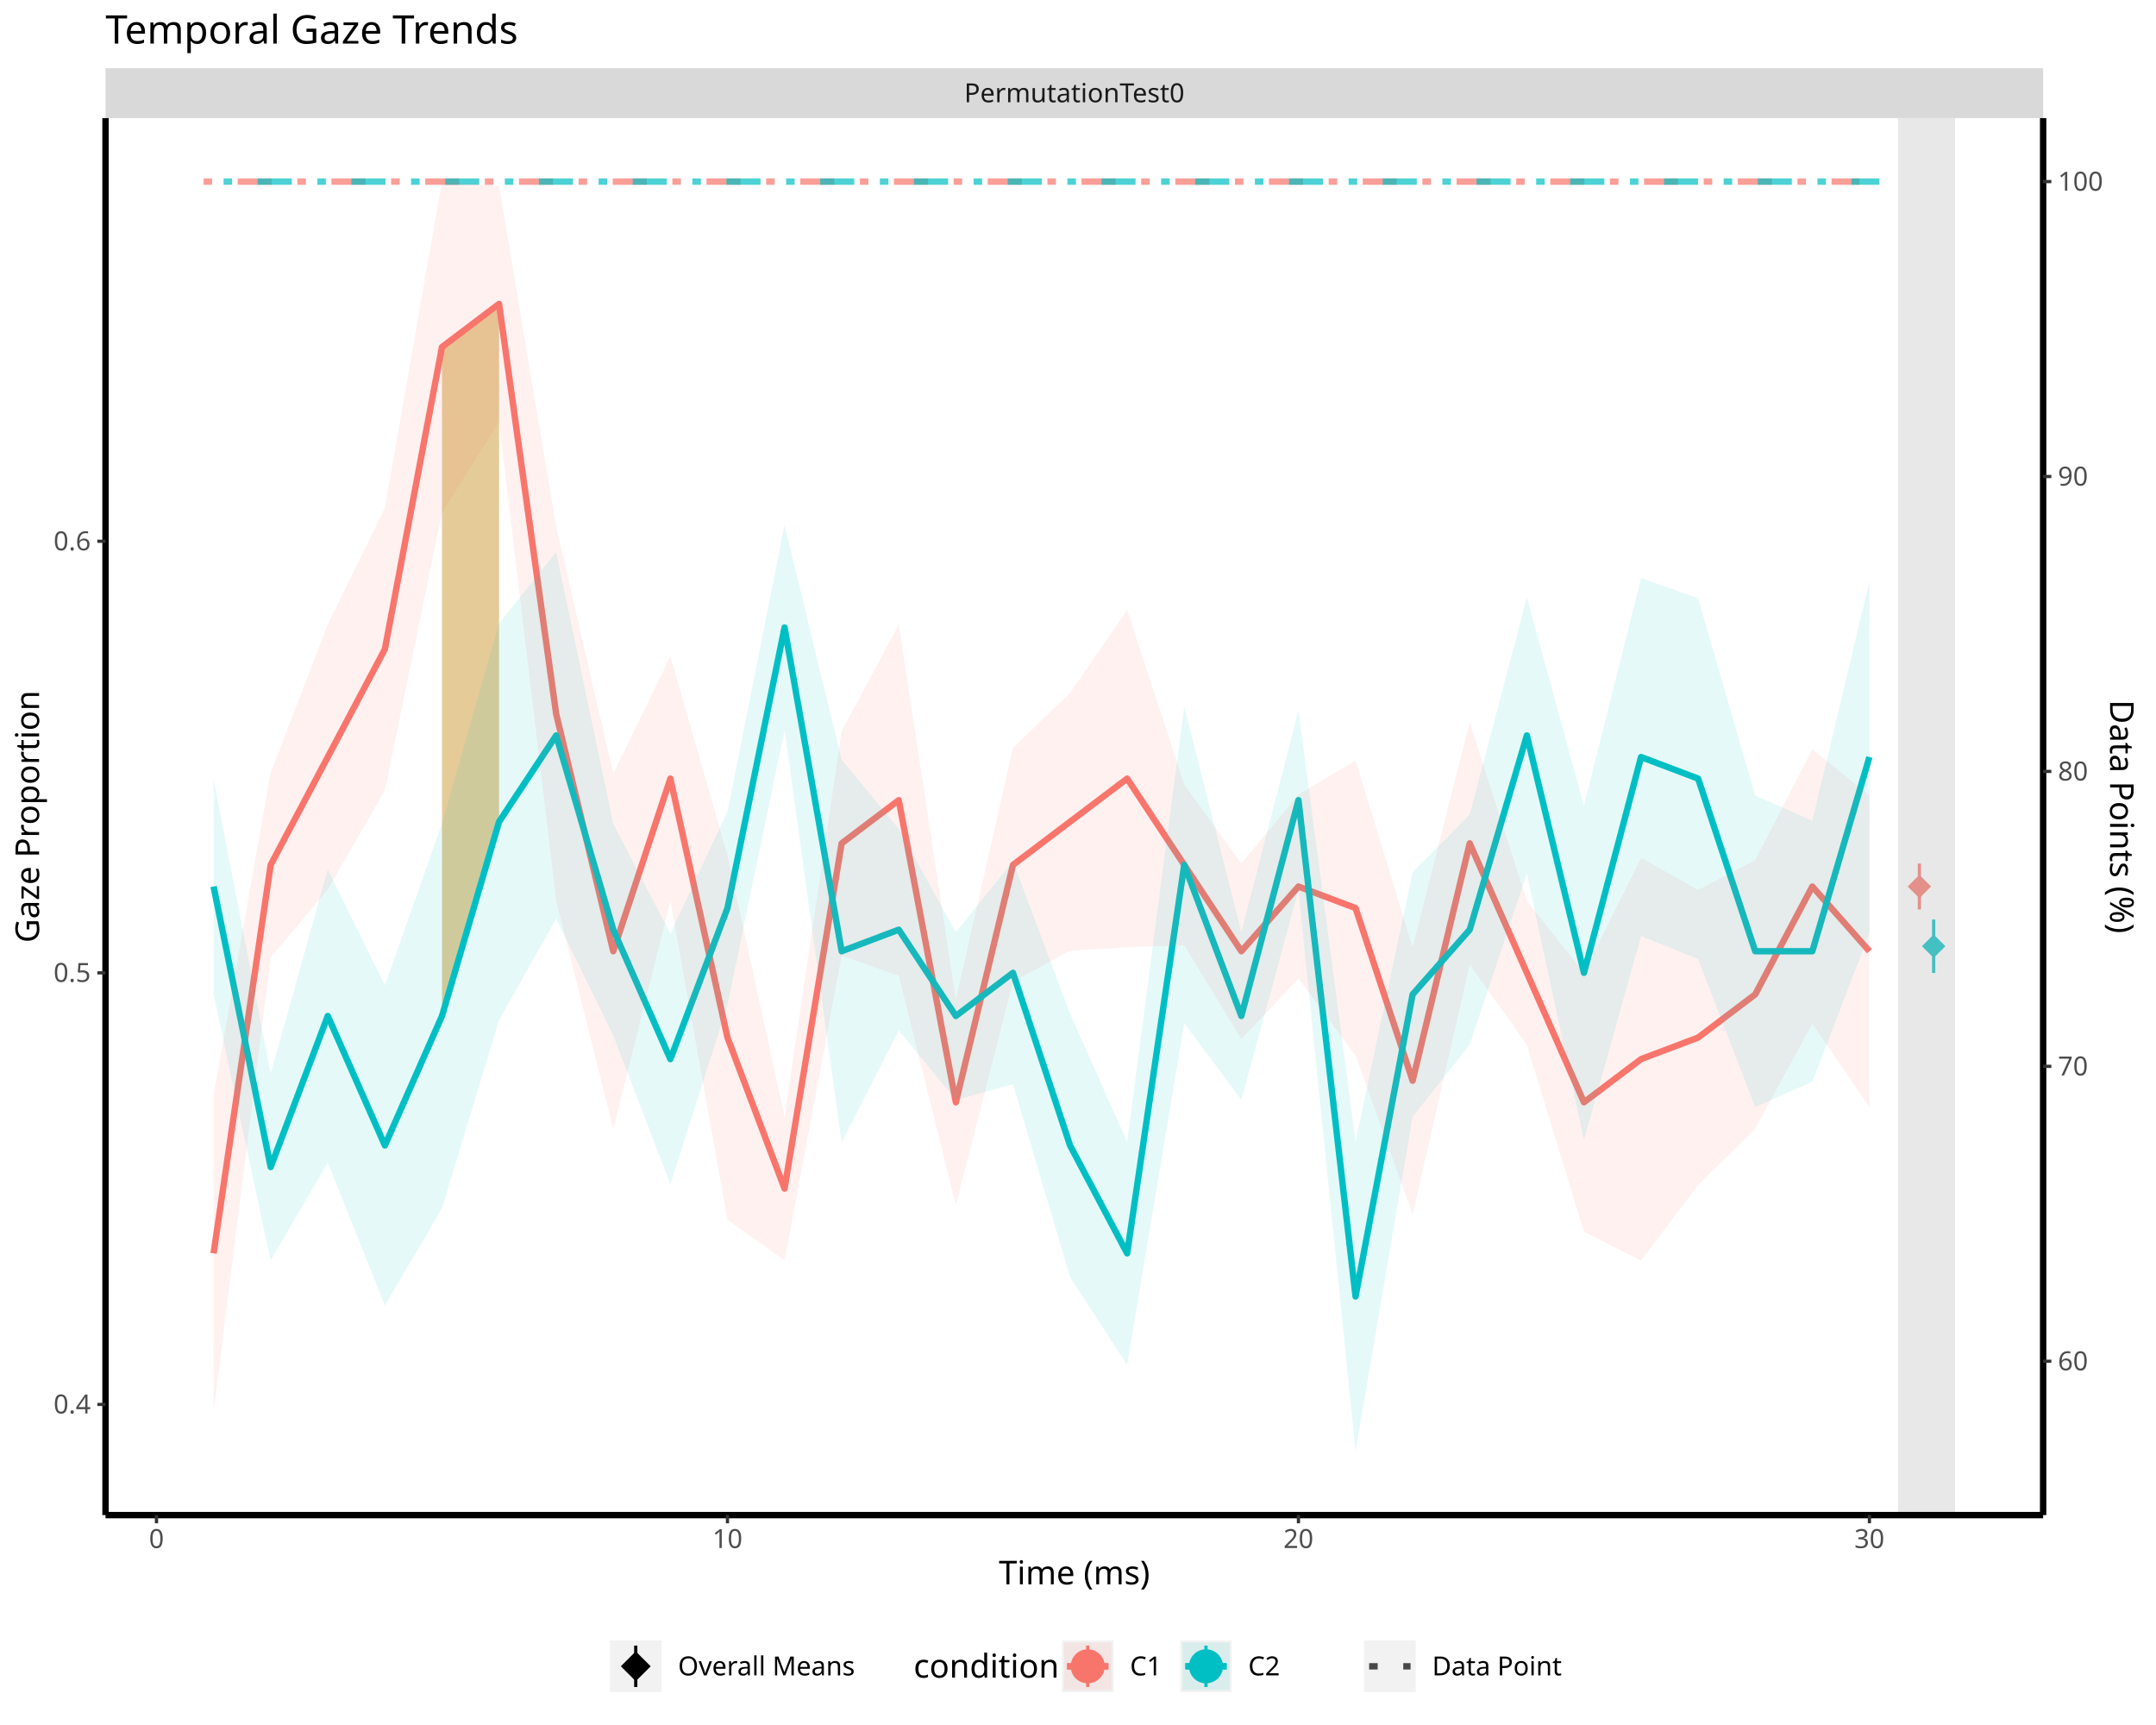
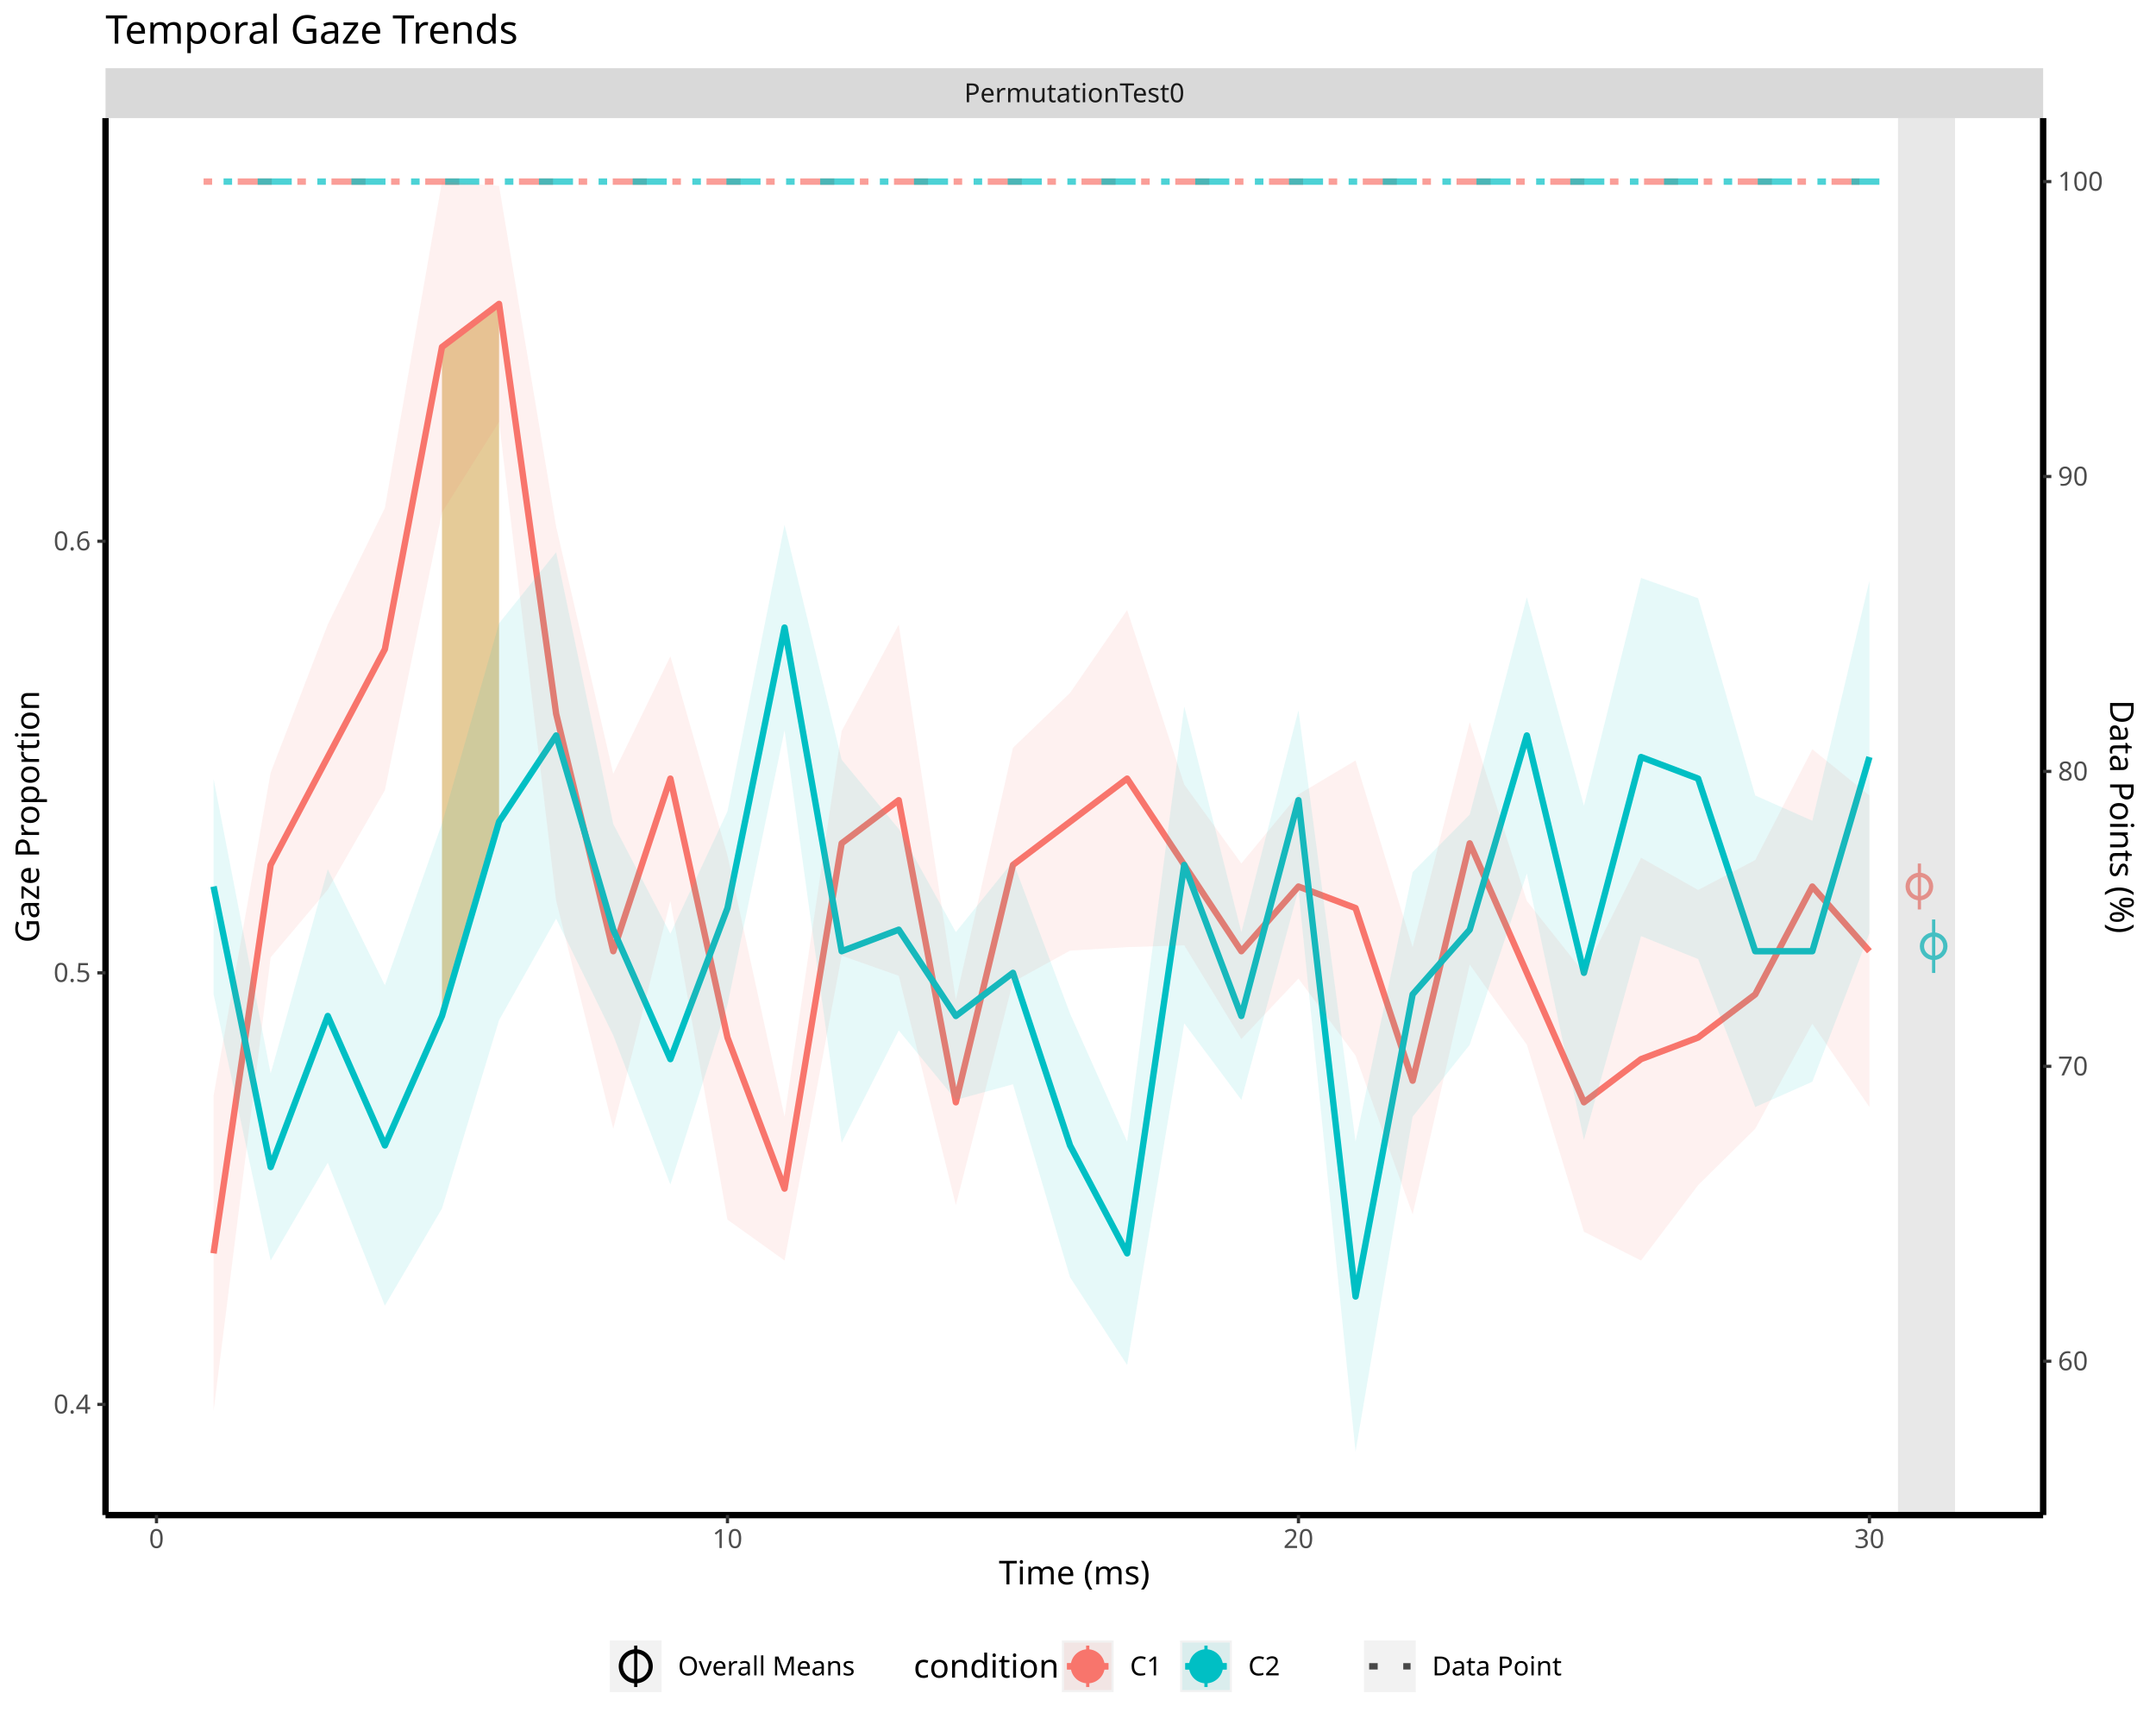
<svg xmlns="http://www.w3.org/2000/svg" class="svglite" data-engine-version="2.0" width="720.00pt" height="576.00pt" viewBox="0 0 720.00 576.00">
  <defs>
    <style type="text/css">
    .svglite line, .svglite polyline, .svglite polygon, .svglite path, .svglite rect, .svglite circle {
      fill: none;
      stroke: #000000;
      stroke-linecap: round;
      stroke-linejoin: round;
      stroke-miterlimit: 10.00;
    }
  </style>
  </defs>
  <rect width="100%" height="100%" style="stroke: none; fill: #FFFFFF;" />
  <defs>
    <clipPath id="cpMC4wMHw3MjAuMDB8MC4wMHw1NzYuMDA=">
      <rect x="0.00" y="0.00" width="720.00" height="576.00" />
    </clipPath>
  </defs>
  <g clip-path="url(#cpMC4wMHw3MjAuMDB8MC4wMHw1NzYuMDA=)">
    <rect x="0.00" y="0.00" width="720.00" height="576.00" style="stroke-width: 1.07; stroke: none;" />
  </g>
  <defs>
    <clipPath id="cpMzUuMjR8NjgyLjMxfDM5LjQzfDUwNS45MQ==">
      <rect x="35.24" y="39.43" width="647.07" height="466.48" />
    </clipPath>
  </defs>
  <g clip-path="url(#cpMzUuMjR8NjgyLjMxfDM5LjQzfDUwNS45MQ==)">
    <rect x="35.24" y="39.43" width="647.07" height="466.48" style="stroke-width: 1.07; stroke: none;" />
    <polyline points="35.24,396.89 682.31,396.89 " style="stroke-width: 0.53; stroke: #FFFFFF; stroke-linecap: butt;" />
    <polyline points="35.24,252.78 682.31,252.78 " style="stroke-width: 0.53; stroke: #FFFFFF; stroke-linecap: butt;" />
    <polyline points="35.24,108.67 682.31,108.67 " style="stroke-width: 0.53; stroke: #FFFFFF; stroke-linecap: butt;" />
    <polyline points="147.60,505.91 147.60,39.43 " style="stroke-width: 0.53; stroke: #FFFFFF; stroke-linecap: butt;" />
    <polyline points="338.28,505.91 338.28,39.43 " style="stroke-width: 0.53; stroke: #FFFFFF; stroke-linecap: butt;" />
    <polyline points="528.96,505.91 528.96,39.43 " style="stroke-width: 0.53; stroke: #FFFFFF; stroke-linecap: butt;" />
    <polyline points="35.24,468.95 682.31,468.95 " style="stroke-width: 1.07; stroke: #FFFFFF; stroke-linecap: butt;" />
    <polyline points="35.24,324.84 682.31,324.84 " style="stroke-width: 1.07; stroke: #FFFFFF; stroke-linecap: butt;" />
    <polyline points="35.24,180.73 682.31,180.73 " style="stroke-width: 1.07; stroke: #FFFFFF; stroke-linecap: butt;" />
    <polyline points="52.26,505.91 52.26,39.43 " style="stroke-width: 1.07; stroke: #FFFFFF; stroke-linecap: butt;" />
    <polyline points="242.94,505.91 242.94,39.43 " style="stroke-width: 1.07; stroke: #FFFFFF; stroke-linecap: butt;" />
    <polyline points="433.62,505.91 433.62,39.43 " style="stroke-width: 1.07; stroke: #FFFFFF; stroke-linecap: butt;" />
    <polyline points="624.30,505.91 624.30,39.43 " style="stroke-width: 1.07; stroke: #FFFFFF; stroke-linecap: butt;" />
    <polygon points="147.60,115.88 166.66,101.47 166.66,274.40 147.60,339.25 " style="stroke-width: 0.00; stroke: none; stroke-linecap: butt; fill: #CC9933; fill-opacity: 0.50;" />
    <polyline points="147.60,115.88 166.66,101.47 " style="stroke-width: 1.07; stroke: none; stroke-linecap: butt;" />
    <polyline points="166.66,274.40 147.60,339.25 " style="stroke-width: 1.07; stroke: none; stroke-linecap: butt;" />
    <line x1="640.98" y1="303.68" x2="640.98" y2="288.35" style="stroke-width: 1.07; stroke: #F8766D; stroke-linecap: butt;" />
    <line x1="645.75" y1="324.88" x2="645.75" y2="307.02" style="stroke-width: 1.07; stroke: #00BFC4; stroke-linecap: butt;" />
-     <polygon points="637.07,296.02 640.98,292.11 644.89,296.02 640.98,299.92 " style="stroke-width: 1.42; stroke: none; fill: #F8766D;" />
-     <polygon points="641.84,315.95 645.75,312.04 649.66,315.95 645.75,319.86 " style="stroke-width: 1.42; stroke: none; fill: #00BFC4;" />
+     <circle cx="640.98" cy="296.02" r="3.91" style="stroke-width: 1.42; stroke: #F8766D;" />
+     <circle cx="645.75" cy="315.95" r="3.91" style="stroke-width: 1.42; stroke: #00BFC4;" />
    <rect x="633.83" y="39.43" width="19.07" height="466.48" style="stroke-width: 1.07; stroke: none; stroke-linecap: butt; stroke-linejoin: miter; fill: #BEBEBE; fill-opacity: 0.20;" />
    <rect x="633.83" y="39.43" width="19.07" height="466.48" style="stroke-width: 1.07; stroke: none; stroke-linecap: butt; stroke-linejoin: miter; fill: #BEBEBE; fill-opacity: 0.20;" />
    <polyline points="67.99,60.64 87.06,60.64 106.12,60.64 125.19,60.64 144.26,60.64 163.33,60.64 182.40,60.64 201.46,60.64 220.53,60.64 239.60,60.64 258.67,60.64 277.74,60.64 296.80,60.64 315.87,60.64 334.94,60.64 354.01,60.64 373.08,60.64 392.14,60.64 411.21,60.64 430.28,60.64 449.35,60.64 468.42,60.64 487.48,60.64 506.55,60.64 525.62,60.64 544.69,60.64 563.76,60.64 582.82,60.64 601.89,60.64 620.96,60.64 " style="stroke-width: 2.13; stroke: #F8766D; stroke-opacity: 0.70; stroke-dasharray: 2.85,8.54,11.38,8.54; stroke-linecap: butt;" />
    <polyline points="74.66,60.64 93.73,60.64 112.80,60.64 131.87,60.64 150.93,60.64 170.00,60.64 189.07,60.64 208.14,60.64 227.21,60.64 246.27,60.64 265.34,60.64 284.41,60.64 303.48,60.64 322.55,60.64 341.61,60.64 360.68,60.64 379.75,60.64 398.82,60.64 417.89,60.64 436.95,60.64 456.02,60.64 475.09,60.64 494.16,60.64 513.23,60.64 532.29,60.64 551.36,60.64 570.43,60.64 589.50,60.64 608.57,60.64 627.63,60.64 " style="stroke-width: 2.13; stroke: #00BFC4; stroke-opacity: 0.70; stroke-dasharray: 2.85,8.54,11.38,8.54; stroke-linecap: butt;" />
    <polyline points="71.32,418.51 90.39,288.81 109.46,252.78 128.53,216.76 147.60,115.88 166.66,101.47 185.73,238.37 204.80,317.63 223.87,259.99 242.94,346.45 262.00,396.89 281.07,281.60 300.14,267.19 319.21,368.07 338.28,288.81 357.34,274.40 376.41,259.99 395.48,288.81 414.55,317.63 433.62,296.02 452.69,303.22 471.75,360.86 490.82,281.60 509.89,324.84 528.96,368.07 548.03,353.66 567.09,346.45 586.16,332.04 605.23,296.02 624.30,317.63 " style="stroke-width: 2.13; stroke: #F8766D; stroke-linecap: butt;" />
    <polyline points="71.32,296.02 90.39,389.69 109.46,339.25 128.53,382.48 147.60,339.25 166.66,274.40 185.73,245.58 204.80,310.43 223.87,353.66 242.94,303.22 262.00,209.55 281.07,317.63 300.14,310.43 319.21,339.25 338.28,324.84 357.34,382.48 376.41,418.51 395.48,288.81 414.55,339.25 433.62,267.19 452.69,432.92 471.75,332.04 490.82,310.43 509.89,245.58 528.96,324.84 548.03,252.78 567.09,259.99 586.16,317.63 605.23,317.63 624.30,252.78 " style="stroke-width: 2.13; stroke: #00BFC4; stroke-linecap: butt;" />
    <polygon points="71.32,365.83 90.39,257.96 109.46,208.50 128.53,169.63 147.60,60.64 166.66,62.08 185.73,175.92 204.80,258.36 223.87,219.16 242.94,285.64 262.00,372.87 281.07,244.09 300.14,208.56 319.21,333.76 338.28,249.71 357.34,231.37 376.41,203.71 395.48,261.96 414.55,288.31 433.62,265.26 452.69,253.94 471.75,316.25 490.82,241.13 509.89,300.82 528.96,324.84 548.03,286.41 567.09,297.17 586.16,287.17 605.23,250.19 624.30,265.62 624.30,369.65 605.23,341.84 586.16,376.91 567.09,395.73 548.03,420.91 528.96,411.30 509.89,348.86 490.82,322.08 471.75,405.48 452.69,352.50 433.62,326.77 414.55,346.95 395.48,315.66 376.41,316.26 357.34,317.43 338.28,327.91 319.21,402.37 300.14,325.83 281.07,319.12 262.00,420.91 242.94,407.26 223.87,300.82 204.80,376.90 185.73,300.82 166.66,140.86 147.60,171.12 128.53,263.88 109.46,297.07 90.39,319.66 71.32,471.18 " style="stroke-width: 0.00; stroke: none; stroke-linecap: butt; fill: #F8766D; fill-opacity: 0.10;" />
    <polyline points="71.32,365.83 90.39,257.96 109.46,208.50 128.53,169.63 147.60,60.64 166.66,62.08 185.73,175.92 204.80,258.36 223.87,219.16 242.94,285.64 262.00,372.87 281.07,244.09 300.14,208.56 319.21,333.76 338.28,249.71 357.34,231.37 376.41,203.71 395.48,261.96 414.55,288.31 433.62,265.26 452.69,253.94 471.75,316.25 490.82,241.13 509.89,300.82 528.96,324.84 548.03,286.41 567.09,297.17 586.16,287.17 605.23,250.19 624.30,265.62 " style="stroke-width: 1.07; stroke: none; stroke-linecap: butt;" />
    <polyline points="624.30,369.65 605.23,341.84 586.16,376.91 567.09,395.73 548.03,420.91 528.96,411.30 509.89,348.86 490.82,322.08 471.75,405.48 452.69,352.50 433.62,326.77 414.55,346.95 395.48,315.66 376.41,316.26 357.34,317.43 338.28,327.91 319.21,402.37 300.14,325.83 281.07,319.12 262.00,420.91 242.94,407.26 223.87,300.82 204.80,376.90 185.73,300.82 166.66,140.86 147.60,171.12 128.53,263.88 109.46,297.07 90.39,319.66 71.32,471.18 " style="stroke-width: 1.07; stroke: none; stroke-linecap: butt;" />
    <polygon points="71.32,260.07 90.39,358.46 109.46,290.26 128.53,328.99 147.60,274.98 166.66,208.14 185.73,184.39 204.80,275.13 223.87,311.78 242.94,270.91 262.00,175.25 281.07,253.68 300.14,276.80 319.21,311.24 338.28,287.63 357.34,338.45 376.41,381.22 395.48,235.92 414.55,311.24 433.62,237.19 452.69,381.13 471.75,291.21 490.82,272.00 509.89,199.44 528.96,269.02 548.03,192.98 567.09,199.75 586.16,265.62 605.23,274.07 624.30,193.95 624.30,311.61 605.23,361.20 586.16,369.65 567.09,320.23 548.03,312.59 528.96,380.65 509.89,291.71 490.82,348.86 471.75,372.87 452.69,484.71 433.62,297.19 414.55,367.26 395.48,341.70 376.41,455.79 357.34,426.51 338.28,362.05 319.21,367.26 300.14,344.05 281.07,381.58 262.00,243.85 242.94,335.53 223.87,395.54 204.80,345.73 185.73,306.76 166.66,340.66 147.60,403.52 128.53,435.97 109.46,388.24 90.39,420.91 71.32,331.96 " style="stroke-width: 0.00; stroke: none; stroke-linecap: butt; fill: #00BFC4; fill-opacity: 0.10;" />
    <polyline points="71.32,260.07 90.39,358.46 109.46,290.26 128.53,328.99 147.60,274.98 166.66,208.14 185.73,184.39 204.80,275.13 223.87,311.78 242.94,270.91 262.00,175.25 281.07,253.68 300.14,276.80 319.21,311.24 338.28,287.63 357.34,338.45 376.41,381.22 395.48,235.92 414.55,311.24 433.62,237.19 452.69,381.13 471.75,291.21 490.82,272.00 509.89,199.44 528.96,269.02 548.03,192.98 567.09,199.75 586.16,265.62 605.23,274.07 624.30,193.95 " style="stroke-width: 1.07; stroke: none; stroke-linecap: butt;" />
    <polyline points="624.30,311.61 605.23,361.20 586.16,369.65 567.09,320.23 548.03,312.59 528.96,380.65 509.89,291.71 490.82,348.86 471.75,372.87 452.69,484.71 433.62,297.19 414.55,367.26 395.48,341.70 376.41,455.79 357.34,426.51 338.28,362.05 319.21,367.26 300.14,344.05 281.07,381.58 262.00,243.85 242.94,335.53 223.87,395.54 204.80,345.73 185.73,306.76 166.66,340.66 147.60,403.52 128.53,435.97 109.46,388.24 90.39,420.91 71.32,331.96 " style="stroke-width: 1.07; stroke: none; stroke-linecap: butt;" />
  </g>
  <g clip-path="url(#cpMC4wMHw3MjAuMDB8MC4wMHw1NzYuMDA=)">
</g>
  <defs>
    <clipPath id="cpMzUuMjR8NjgyLjMxfDIyLjc4fDM5LjQz">
      <rect x="35.24" y="22.78" width="647.07" height="16.65" />
    </clipPath>
  </defs>
  <g clip-path="url(#cpMzUuMjR8NjgyLjMxfDIyLjc4fDM5LjQz)">
    <rect x="35.24" y="22.78" width="647.07" height="16.65" style="stroke-width: 1.07; stroke: none; fill: #D9D9D9;" />
    <text x="358.78" y="34.14" text-anchor="middle" style="font-size: 8.80px; fill: #1A1A1A; font-family: sans;" textLength="69.46px" lengthAdjust="spacingAndGlyphs">PermutationTest0</text>
  </g>
  <g clip-path="url(#cpMC4wMHw3MjAuMDB8MC4wMHw1NzYuMDA=)">
    <polyline points="35.24,505.91 682.31,505.91 " style="stroke-width: 2.13; stroke-linecap: butt;" />
    <polyline points="52.26,508.65 52.26,505.91 " style="stroke-width: 1.07; stroke: #333333; stroke-linecap: butt;" />
    <polyline points="242.94,508.65 242.94,505.91 " style="stroke-width: 1.07; stroke: #333333; stroke-linecap: butt;" />
    <polyline points="433.62,508.65 433.62,505.91 " style="stroke-width: 1.07; stroke: #333333; stroke-linecap: butt;" />
    <polyline points="624.30,508.65 624.30,505.91 " style="stroke-width: 1.07; stroke: #333333; stroke-linecap: butt;" />
    <text x="52.26" y="516.90" text-anchor="middle" style="font-size: 8.80px; fill: #4D4D4D; font-family: sans;" textLength="4.89px" lengthAdjust="spacingAndGlyphs">0</text>
    <text x="242.94" y="516.90" text-anchor="middle" style="font-size: 8.80px; fill: #4D4D4D; font-family: sans;" textLength="9.79px" lengthAdjust="spacingAndGlyphs">10</text>
    <text x="433.62" y="516.90" text-anchor="middle" style="font-size: 8.80px; fill: #4D4D4D; font-family: sans;" textLength="9.79px" lengthAdjust="spacingAndGlyphs">20</text>
    <text x="624.30" y="516.90" text-anchor="middle" style="font-size: 8.80px; fill: #4D4D4D; font-family: sans;" textLength="9.79px" lengthAdjust="spacingAndGlyphs">30</text>
    <polyline points="35.24,505.91 35.24,39.43 " style="stroke-width: 2.13; stroke-linecap: butt;" />
    <text x="30.31" y="471.97" text-anchor="end" style="font-size: 8.80px; fill: #4D4D4D; font-family: sans;" textLength="12.23px" lengthAdjust="spacingAndGlyphs">0.4</text>
    <text x="30.31" y="327.87" text-anchor="end" style="font-size: 8.80px; fill: #4D4D4D; font-family: sans;" textLength="12.23px" lengthAdjust="spacingAndGlyphs">0.5</text>
    <text x="30.31" y="183.76" text-anchor="end" style="font-size: 8.80px; fill: #4D4D4D; font-family: sans;" textLength="12.23px" lengthAdjust="spacingAndGlyphs">0.6</text>
    <polyline points="32.50,468.95 35.24,468.95 " style="stroke-width: 1.07; stroke: #333333; stroke-linecap: butt;" />
    <polyline points="32.50,324.84 35.24,324.84 " style="stroke-width: 1.07; stroke: #333333; stroke-linecap: butt;" />
    <polyline points="32.50,180.73 35.24,180.73 " style="stroke-width: 1.07; stroke: #333333; stroke-linecap: butt;" />
    <polyline points="682.31,505.91 682.31,39.43 " style="stroke-width: 2.13; stroke-linecap: butt;" />
    <polyline points="682.31,454.53 685.05,454.53 " style="stroke-width: 1.07; stroke: #333333; stroke-linecap: butt;" />
    <polyline points="682.31,356.06 685.05,356.06 " style="stroke-width: 1.07; stroke: #333333; stroke-linecap: butt;" />
    <polyline points="682.31,257.59 685.05,257.59 " style="stroke-width: 1.07; stroke: #333333; stroke-linecap: butt;" />
    <polyline points="682.31,159.11 685.05,159.11 " style="stroke-width: 1.07; stroke: #333333; stroke-linecap: butt;" />
    <polyline points="682.31,60.64 685.05,60.64 " style="stroke-width: 1.07; stroke: #333333; stroke-linecap: butt;" />
    <text x="687.24" y="457.56" style="font-size: 8.80px; fill: #4D4D4D; font-family: sans;" textLength="9.79px" lengthAdjust="spacingAndGlyphs">60</text>
    <text x="687.24" y="359.09" style="font-size: 8.80px; fill: #4D4D4D; font-family: sans;" textLength="9.79px" lengthAdjust="spacingAndGlyphs">70</text>
    <text x="687.24" y="260.61" style="font-size: 8.80px; fill: #4D4D4D; font-family: sans;" textLength="9.79px" lengthAdjust="spacingAndGlyphs">80</text>
    <text x="687.24" y="162.14" style="font-size: 8.80px; fill: #4D4D4D; font-family: sans;" textLength="9.79px" lengthAdjust="spacingAndGlyphs">90</text>
    <text x="687.24" y="63.67" style="font-size: 8.80px; fill: #4D4D4D; font-family: sans;" textLength="14.68px" lengthAdjust="spacingAndGlyphs">100</text>
    <text x="358.78" y="529.04" text-anchor="middle" style="font-size: 11.00px; font-family: sans;" textLength="49.50px" lengthAdjust="spacingAndGlyphs">Time (ms)</text>
    <text transform="translate(13.05,272.67) rotate(-90)" text-anchor="middle" style="font-size: 11.00px; font-family: sans;" textLength="80.11px" lengthAdjust="spacingAndGlyphs">Gaze Proportion</text>
    <text transform="translate(704.67,272.67) rotate(90)" text-anchor="middle" style="font-size: 11.00px; font-family: sans;" textLength="77.04px" lengthAdjust="spacingAndGlyphs">Data Points (%)</text>
    <rect x="192.71" y="542.28" width="95.94" height="28.24" style="stroke-width: 1.07; stroke: none; fill: #FFFFFF;" />
    <rect x="203.67" y="547.76" width="17.28" height="17.28" style="stroke-width: 1.07; stroke: none; fill: #F2F2F2;" />
    <line x1="212.31" y1="563.31" x2="212.31" y2="549.49" style="stroke-width: 1.07; stroke-linecap: butt;" />
-     <polygon points="207.33,556.40 212.31,551.42 217.29,556.40 212.31,561.38 " style="stroke-width: 1.42; stroke: none; fill: #000000;" />
+     <circle cx="212.31" cy="556.40" r="4.98" style="stroke-width: 1.42;" />
    <text x="226.43" y="559.43" style="font-size: 8.80px; font-family: sans;" textLength="56.74px" lengthAdjust="spacingAndGlyphs">Overall Means</text>
    <rect x="299.61" y="542.28" width="133.98" height="28.24" style="stroke-width: 1.07; stroke: none; fill: #FFFFFF;" />
    <text x="305.09" y="560.19" style="font-size: 11.00px; font-family: sans;" textLength="44.04px" lengthAdjust="spacingAndGlyphs">condition</text>
    <rect x="354.61" y="547.76" width="17.28" height="17.28" style="stroke-width: 1.07; stroke: none; fill: #F2F2F2;" />
    <line x1="363.25" y1="563.31" x2="363.25" y2="549.49" style="stroke-width: 1.07; stroke: #F8766D; stroke-linecap: butt;" />
    <circle cx="363.25" cy="556.40" r="4.98" style="stroke-width: 1.42; stroke: #F8766D; fill: #F8766D;" />
    <line x1="356.33" y1="556.40" x2="370.16" y2="556.40" style="stroke-width: 2.13; stroke: #F8766D; stroke-opacity: 0.70; stroke-linecap: butt;" />
    <line x1="356.33" y1="556.40" x2="370.16" y2="556.40" style="stroke-width: 2.13; stroke: #F8766D; stroke-linecap: butt;" />
    <rect x="355.32" y="548.47" width="15.86" height="15.86" style="stroke-width: 1.07; stroke: none; stroke-linecap: butt; stroke-linejoin: miter; fill: #F8766D; fill-opacity: 0.10;" />
    <rect x="394.10" y="547.76" width="17.28" height="17.28" style="stroke-width: 1.07; stroke: none; fill: #F2F2F2;" />
    <line x1="402.74" y1="563.31" x2="402.74" y2="549.49" style="stroke-width: 1.07; stroke: #00BFC4; stroke-linecap: butt;" />
    <circle cx="402.74" cy="556.40" r="4.98" style="stroke-width: 1.42; stroke: #00BFC4; fill: #00BFC4;" />
    <line x1="395.83" y1="556.40" x2="409.65" y2="556.40" style="stroke-width: 2.13; stroke: #00BFC4; stroke-opacity: 0.70; stroke-linecap: butt;" />
    <line x1="395.83" y1="556.40" x2="409.65" y2="556.40" style="stroke-width: 2.13; stroke: #00BFC4; stroke-linecap: butt;" />
    <rect x="394.81" y="548.47" width="15.86" height="15.86" style="stroke-width: 1.07; stroke: none; stroke-linecap: butt; stroke-linejoin: miter; fill: #00BFC4; fill-opacity: 0.10;" />
    <text x="377.37" y="559.43" style="font-size: 8.80px; font-family: sans;" textLength="11.25px" lengthAdjust="spacingAndGlyphs">C1</text>
    <text x="416.86" y="559.43" style="font-size: 8.80px; font-family: sans;" textLength="11.25px" lengthAdjust="spacingAndGlyphs">C2</text>
    <rect x="444.55" y="542.28" width="80.29" height="28.24" style="stroke-width: 1.07; stroke: none; fill: #FFFFFF;" />
    <rect x="455.51" y="547.76" width="17.28" height="17.28" style="stroke-width: 1.07; stroke: none; fill: #F2F2F2;" />
    <line x1="457.23" y1="556.40" x2="471.06" y2="556.40" style="stroke-width: 2.13; stroke: #000000; stroke-opacity: 0.70; stroke-dasharray: 2.85,8.54,11.38,8.54; stroke-linecap: butt;" />
    <text x="478.26" y="559.43" style="font-size: 8.80px; font-family: sans;" textLength="41.09px" lengthAdjust="spacingAndGlyphs">Data Point</text>
    <text x="35.24" y="14.56" style="font-size: 13.20px; font-family: sans;" textLength="135.74px" lengthAdjust="spacingAndGlyphs">Temporal Gaze Trends</text>
  </g>
</svg>
